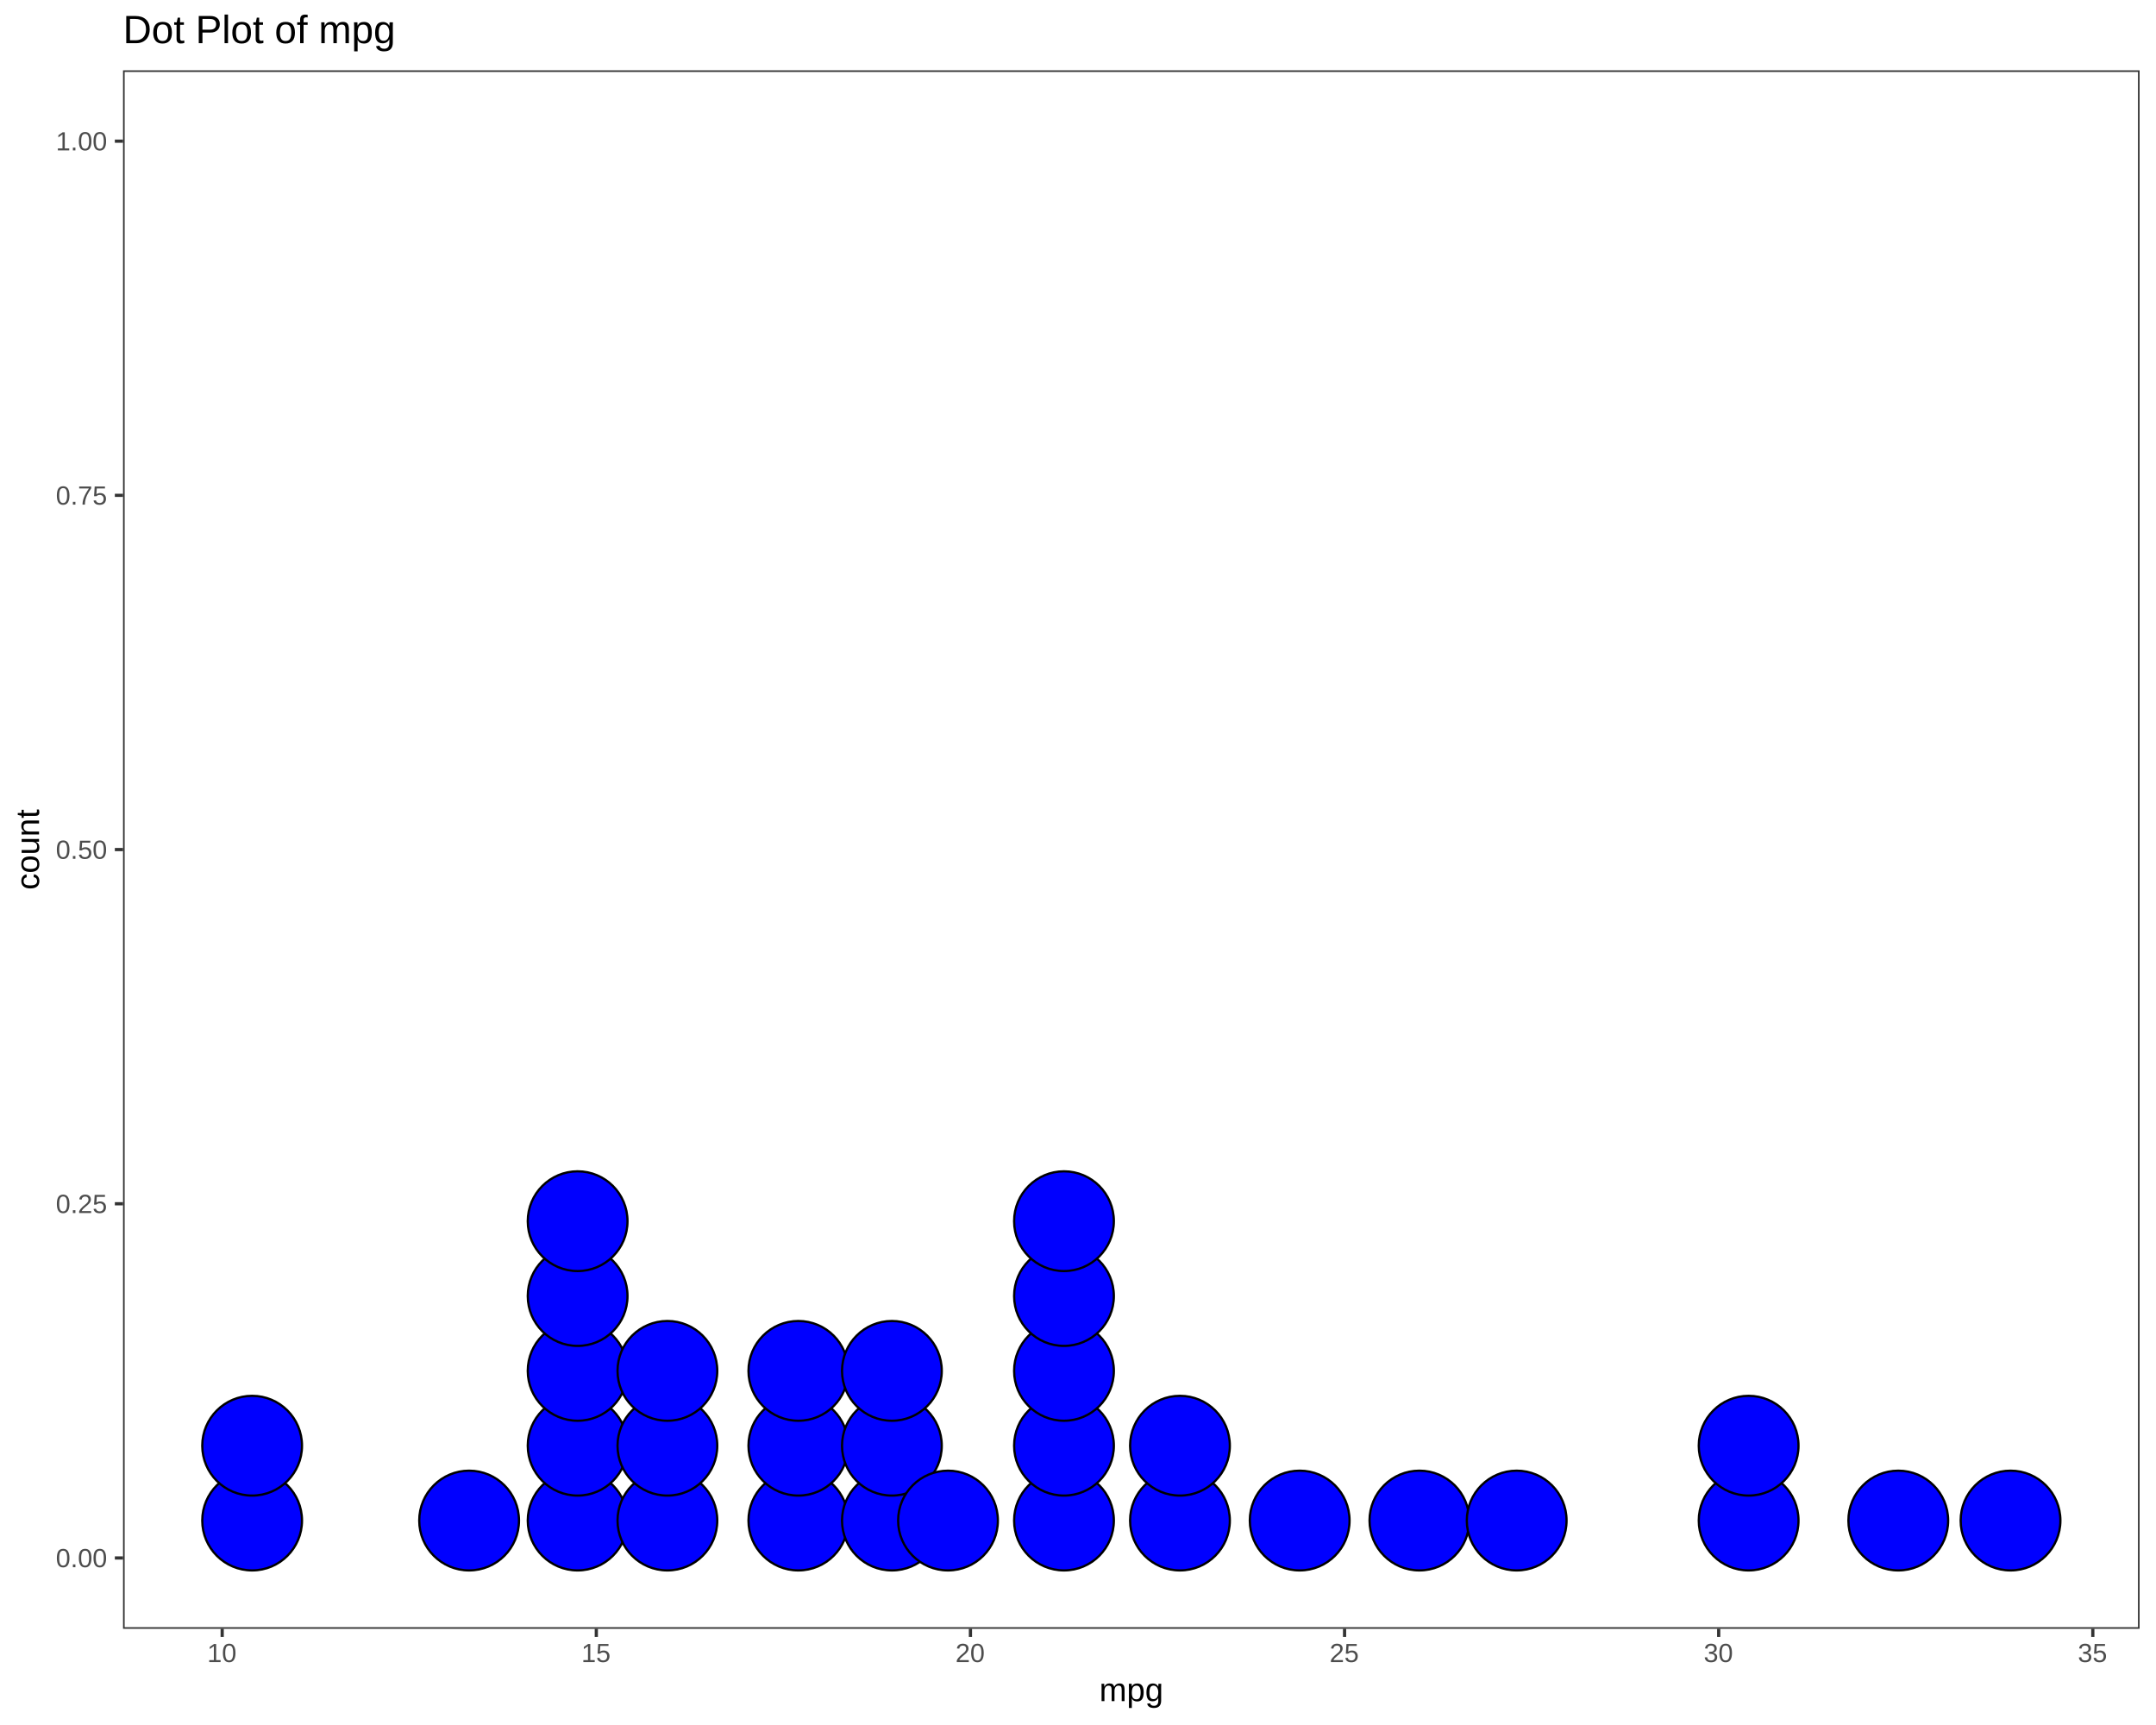
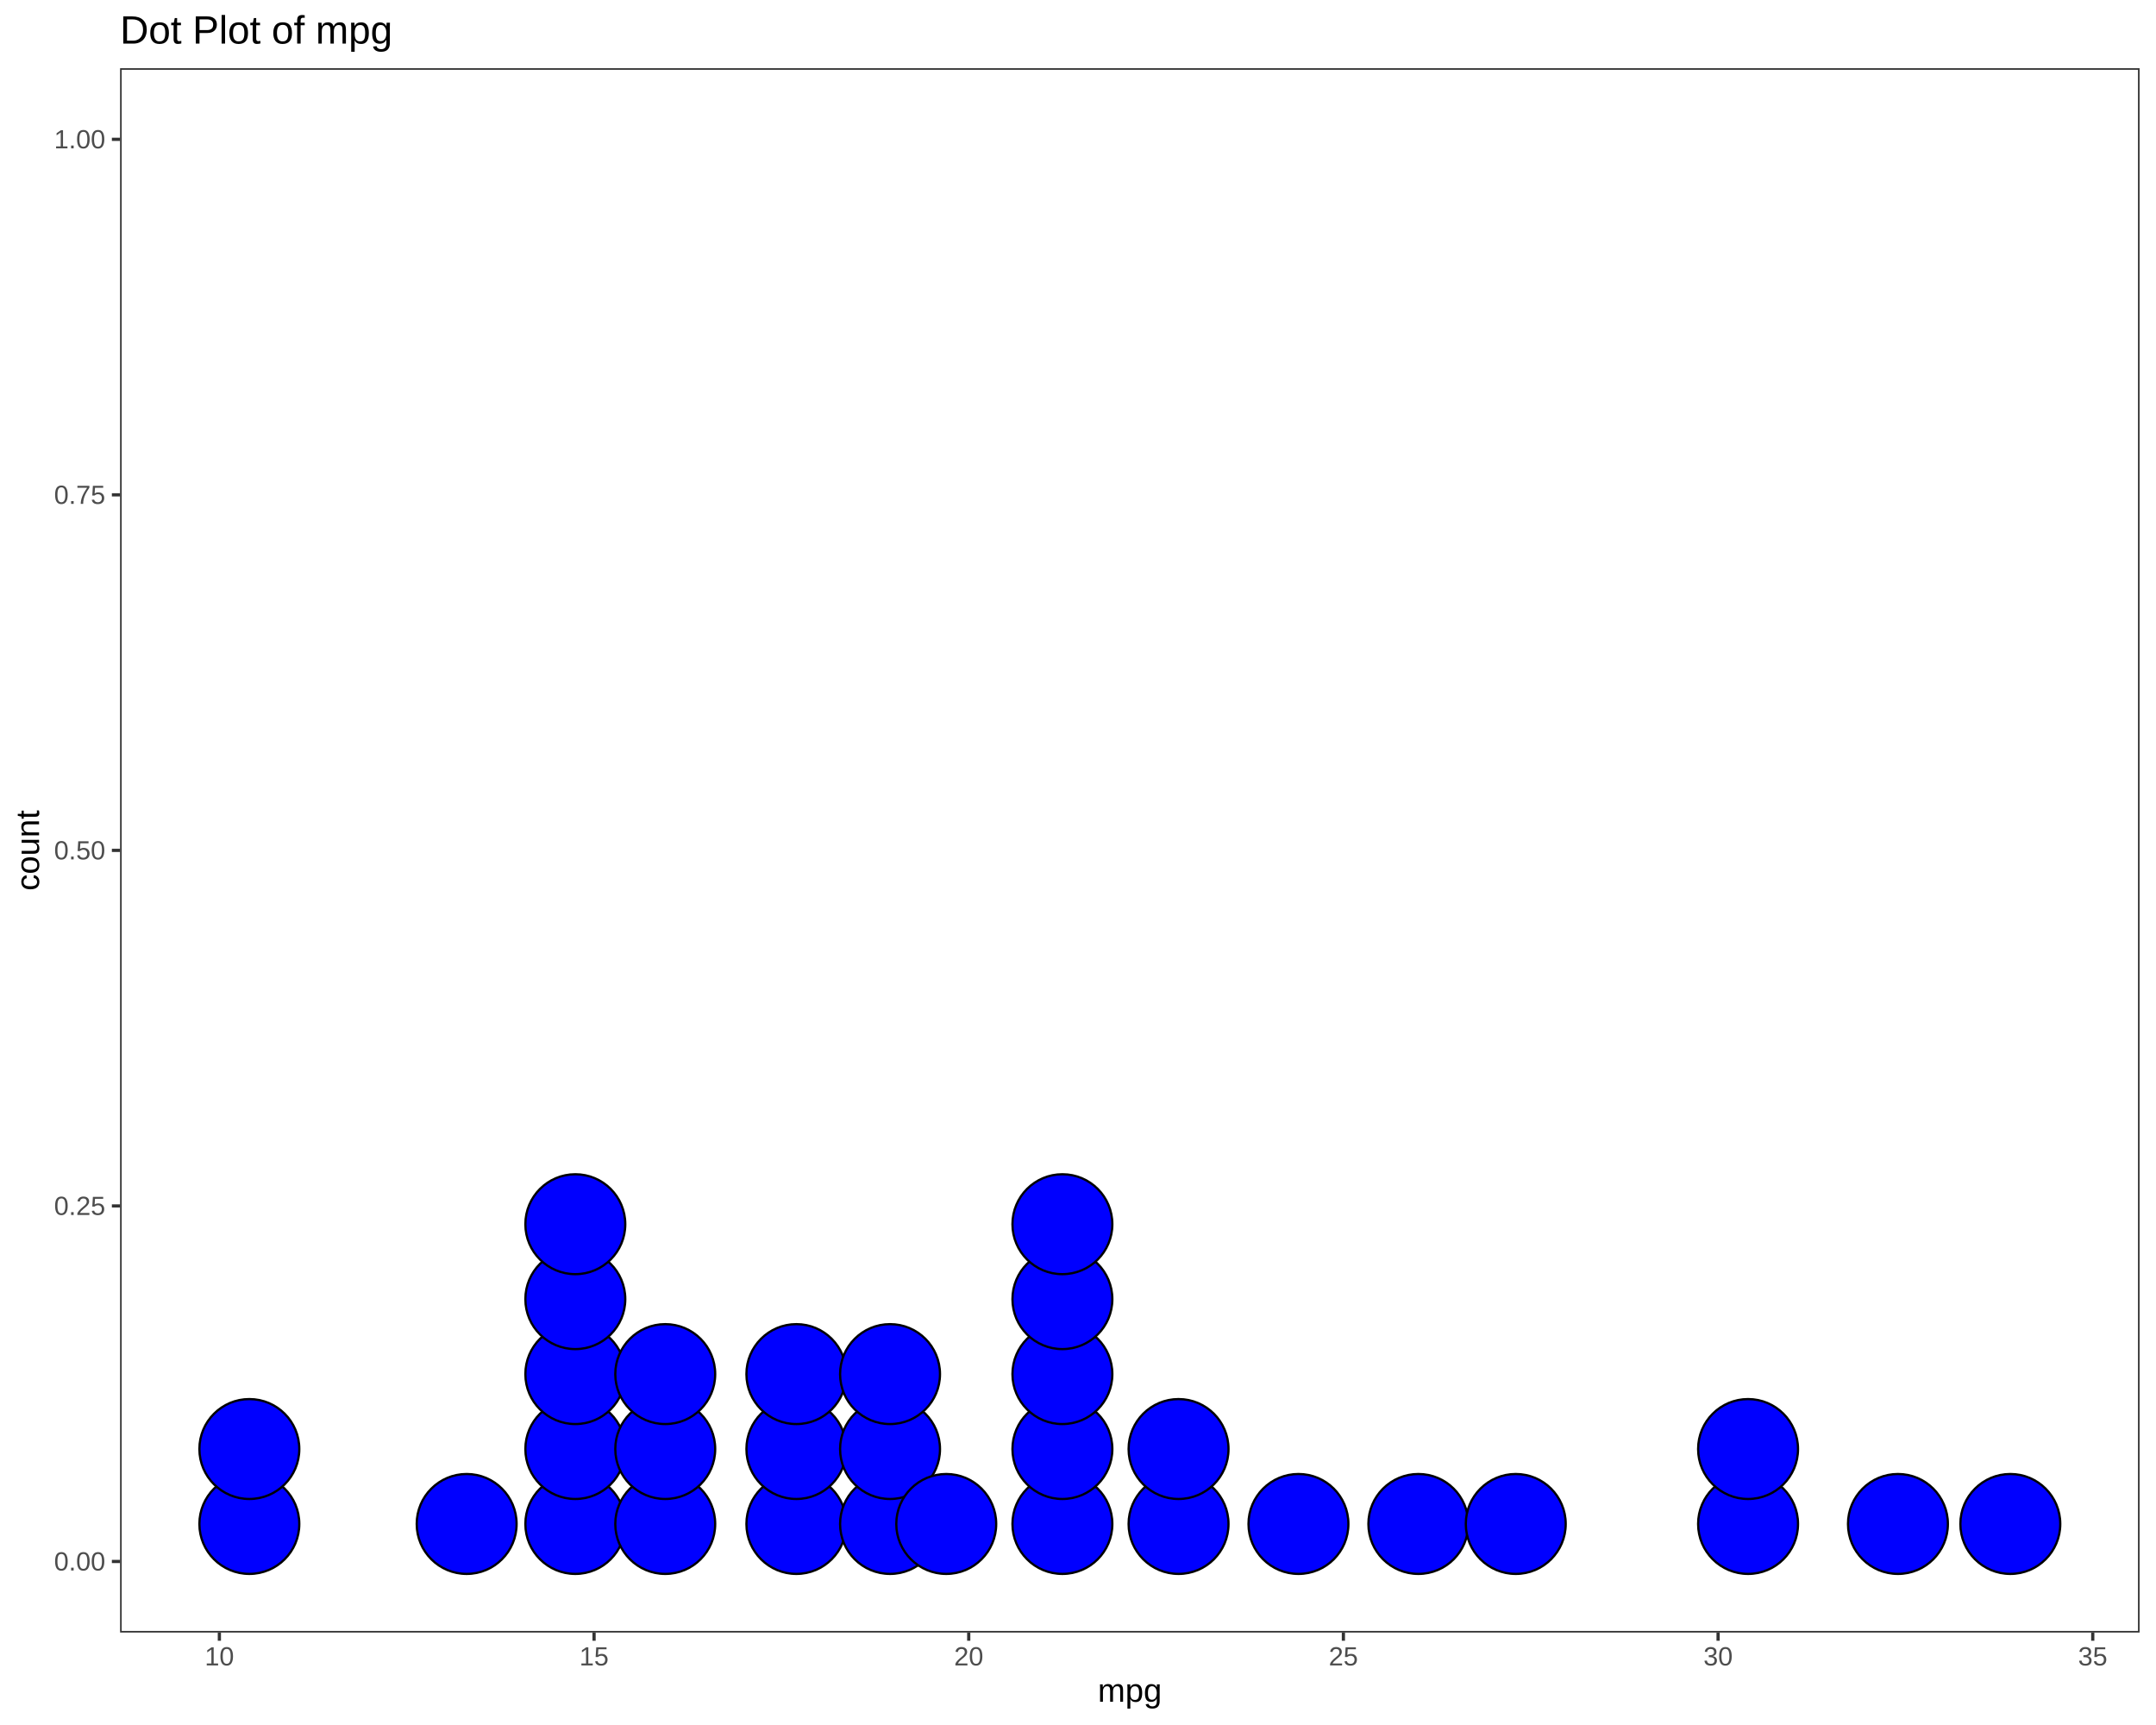
<svg xmlns="http://www.w3.org/2000/svg" viewBox="0 0 720.00 576.00">
  <defs>
    <style type="text/css">
-     line, polyline, path, rect, circle {
+     line, polyline, polygon, path, rect, circle {
      fill: none;
      stroke: #000000;
      stroke-linecap: round;
      stroke-linejoin: round;
      stroke-miterlimit: 10.00;
    }
  </style>
  </defs>
  <rect width="100%" height="100%" style="stroke: none; fill: #FFFFFF;" />
  <rect x="0.00" y="0.00" width="720.00" height="576.00" style="stroke-width: 1.07; stroke: #FFFFFF; fill: #FFFFFF;" />
  <defs>
-     <clipPath id="cpNDEuMDk0NXw3MTQuNTIxfDU0My44NzV8MjMuNDc2Nw==">
-       <rect x="41.09" y="23.48" width="673.43" height="520.40" />
+     <clipPath id="cpNDAuMTB8NzE0LjUyfDU0NS4xM3wyMi43Nw==">
+       <rect x="40.10" y="22.77" width="674.42" height="522.36" />
    </clipPath>
  </defs>
-   <rect x="41.09" y="23.48" width="673.43" height="520.40" style="stroke-width: 1.07; stroke: none; fill: #FFFFFF;" clip-path="url(#cpNDEuMDk0NXw3MTQuNTIxfDU0My44NzV8MjMuNDc2Nw==)" />
-   <circle cx="84.20" cy="507.73" r="12.49pt" style="stroke-width: 0.75; fill: #0000FF;" clip-path="url(#cpNDEuMDk0NXw3MTQuNTIxfDU0My44NzV8MjMuNDc2Nw==)" />
-   <circle cx="84.20" cy="482.74" r="12.49pt" style="stroke-width: 0.75; fill: #0000FF;" clip-path="url(#cpNDEuMDk0NXw3MTQuNTIxfDU0My44NzV8MjMuNDc2Nw==)" />
-   <circle cx="156.66" cy="507.73" r="12.49pt" style="stroke-width: 0.75; fill: #0000FF;" clip-path="url(#cpNDEuMDk0NXw3MTQuNTIxfDU0My44NzV8MjMuNDc2Nw==)" />
-   <circle cx="192.90" cy="507.73" r="12.49pt" style="stroke-width: 0.75; fill: #0000FF;" clip-path="url(#cpNDEuMDk0NXw3MTQuNTIxfDU0My44NzV8MjMuNDc2Nw==)" />
-   <circle cx="192.90" cy="482.74" r="12.49pt" style="stroke-width: 0.75; fill: #0000FF;" clip-path="url(#cpNDEuMDk0NXw3MTQuNTIxfDU0My44NzV8MjMuNDc2Nw==)" />
-   <circle cx="192.90" cy="457.75" r="12.49pt" style="stroke-width: 0.75; fill: #0000FF;" clip-path="url(#cpNDEuMDk0NXw3MTQuNTIxfDU0My44NzV8MjMuNDc2Nw==)" />
-   <circle cx="192.90" cy="432.76" r="12.49pt" style="stroke-width: 0.75; fill: #0000FF;" clip-path="url(#cpNDEuMDk0NXw3MTQuNTIxfDU0My44NzV8MjMuNDc2Nw==)" />
-   <circle cx="192.90" cy="407.77" r="12.49pt" style="stroke-width: 0.75; fill: #0000FF;" clip-path="url(#cpNDEuMDk0NXw3MTQuNTIxfDU0My44NzV8MjMuNDc2Nw==)" />
-   <circle cx="222.88" cy="507.73" r="12.49pt" style="stroke-width: 0.75; fill: #0000FF;" clip-path="url(#cpNDEuMDk0NXw3MTQuNTIxfDU0My44NzV8MjMuNDc2Nw==)" />
-   <circle cx="222.88" cy="482.74" r="12.49pt" style="stroke-width: 0.75; fill: #0000FF;" clip-path="url(#cpNDEuMDk0NXw3MTQuNTIxfDU0My44NzV8MjMuNDc2Nw==)" />
-   <circle cx="222.88" cy="457.75" r="12.49pt" style="stroke-width: 0.75; fill: #0000FF;" clip-path="url(#cpNDEuMDk0NXw3MTQuNTIxfDU0My44NzV8MjMuNDc2Nw==)" />
-   <circle cx="266.61" cy="507.73" r="12.49pt" style="stroke-width: 0.75; fill: #0000FF;" clip-path="url(#cpNDEuMDk0NXw3MTQuNTIxfDU0My44NzV8MjMuNDc2Nw==)" />
-   <circle cx="266.61" cy="482.74" r="12.49pt" style="stroke-width: 0.75; fill: #0000FF;" clip-path="url(#cpNDEuMDk0NXw3MTQuNTIxfDU0My44NzV8MjMuNDc2Nw==)" />
-   <circle cx="266.61" cy="457.75" r="12.49pt" style="stroke-width: 0.75; fill: #0000FF;" clip-path="url(#cpNDEuMDk0NXw3MTQuNTIxfDU0My44NzV8MjMuNDc2Nw==)" />
-   <circle cx="297.85" cy="507.73" r="12.49pt" style="stroke-width: 0.75; fill: #0000FF;" clip-path="url(#cpNDEuMDk0NXw3MTQuNTIxfDU0My44NzV8MjMuNDc2Nw==)" />
-   <circle cx="297.85" cy="482.74" r="12.49pt" style="stroke-width: 0.75; fill: #0000FF;" clip-path="url(#cpNDEuMDk0NXw3MTQuNTIxfDU0My44NzV8MjMuNDc2Nw==)" />
-   <circle cx="297.85" cy="457.75" r="12.49pt" style="stroke-width: 0.75; fill: #0000FF;" clip-path="url(#cpNDEuMDk0NXw3MTQuNTIxfDU0My44NzV8MjMuNDc2Nw==)" />
-   <circle cx="316.59" cy="507.73" r="12.49pt" style="stroke-width: 0.75; fill: #0000FF;" clip-path="url(#cpNDEuMDk0NXw3MTQuNTIxfDU0My44NzV8MjMuNDc2Nw==)" />
-   <circle cx="355.32" cy="507.73" r="12.49pt" style="stroke-width: 0.75; fill: #0000FF;" clip-path="url(#cpNDEuMDk0NXw3MTQuNTIxfDU0My44NzV8MjMuNDc2Nw==)" />
-   <circle cx="355.32" cy="482.74" r="12.49pt" style="stroke-width: 0.75; fill: #0000FF;" clip-path="url(#cpNDEuMDk0NXw3MTQuNTIxfDU0My44NzV8MjMuNDc2Nw==)" />
-   <circle cx="355.32" cy="457.75" r="12.49pt" style="stroke-width: 0.75; fill: #0000FF;" clip-path="url(#cpNDEuMDk0NXw3MTQuNTIxfDU0My44NzV8MjMuNDc2Nw==)" />
-   <circle cx="355.32" cy="432.76" r="12.49pt" style="stroke-width: 0.75; fill: #0000FF;" clip-path="url(#cpNDEuMDk0NXw3MTQuNTIxfDU0My44NzV8MjMuNDc2Nw==)" />
-   <circle cx="355.32" cy="407.77" r="12.49pt" style="stroke-width: 0.75; fill: #0000FF;" clip-path="url(#cpNDEuMDk0NXw3MTQuNTIxfDU0My44NzV8MjMuNDc2Nw==)" />
-   <circle cx="394.05" cy="507.73" r="12.49pt" style="stroke-width: 0.75; fill: #0000FF;" clip-path="url(#cpNDEuMDk0NXw3MTQuNTIxfDU0My44NzV8MjMuNDc2Nw==)" />
-   <circle cx="394.05" cy="482.74" r="12.49pt" style="stroke-width: 0.75; fill: #0000FF;" clip-path="url(#cpNDEuMDk0NXw3MTQuNTIxfDU0My44NzV8MjMuNDc2Nw==)" />
-   <circle cx="434.03" cy="507.73" r="12.49pt" style="stroke-width: 0.75; fill: #0000FF;" clip-path="url(#cpNDEuMDk0NXw3MTQuNTIxfDU0My44NzV8MjMuNDc2Nw==)" />
-   <circle cx="474.01" cy="507.73" r="12.49pt" style="stroke-width: 0.75; fill: #0000FF;" clip-path="url(#cpNDEuMDk0NXw3MTQuNTIxfDU0My44NzV8MjMuNDc2Nw==)" />
-   <circle cx="506.50" cy="507.73" r="12.49pt" style="stroke-width: 0.75; fill: #0000FF;" clip-path="url(#cpNDEuMDk0NXw3MTQuNTIxfDU0My44NzV8MjMuNDc2Nw==)" />
-   <circle cx="583.96" cy="507.73" r="12.49pt" style="stroke-width: 0.75; fill: #0000FF;" clip-path="url(#cpNDEuMDk0NXw3MTQuNTIxfDU0My44NzV8MjMuNDc2Nw==)" />
-   <circle cx="583.96" cy="482.74" r="12.49pt" style="stroke-width: 0.75; fill: #0000FF;" clip-path="url(#cpNDEuMDk0NXw3MTQuNTIxfDU0My44NzV8MjMuNDc2Nw==)" />
-   <circle cx="633.93" cy="507.73" r="12.49pt" style="stroke-width: 0.75; fill: #0000FF;" clip-path="url(#cpNDEuMDk0NXw3MTQuNTIxfDU0My44NzV8MjMuNDc2Nw==)" />
-   <circle cx="671.42" cy="507.73" r="12.49pt" style="stroke-width: 0.75; fill: #0000FF;" clip-path="url(#cpNDEuMDk0NXw3MTQuNTIxfDU0My44NzV8MjMuNDc2Nw==)" />
-   <rect x="41.09" y="23.48" width="673.43" height="520.40" style="stroke-width: 1.07; stroke: #333333;" clip-path="url(#cpNDEuMDk0NXw3MTQuNTIxfDU0My44NzV8MjMuNDc2Nw==)" />
+   <rect x="40.10" y="22.77" width="674.42" height="522.36" style="stroke-width: 1.07; stroke: none; fill: #FFFFFF;" clip-path="url(#cpNDAuMTB8NzE0LjUyfDU0NS4xM3wyMi43Nw==)" />
+   <circle cx="83.27" cy="508.87" r="12.51pt" style="stroke-width: 0.75; fill: #0000FF;" clip-path="url(#cpNDAuMTB8NzE0LjUyfDU0NS4xM3wyMi43Nw==)" />
+   <circle cx="83.27" cy="483.85" r="12.51pt" style="stroke-width: 0.75; fill: #0000FF;" clip-path="url(#cpNDAuMTB8NzE0LjUyfDU0NS4xM3wyMi43Nw==)" />
+   <circle cx="155.84" cy="508.87" r="12.51pt" style="stroke-width: 0.75; fill: #0000FF;" clip-path="url(#cpNDAuMTB8NzE0LjUyfDU0NS4xM3wyMi43Nw==)" />
+   <circle cx="192.13" cy="508.87" r="12.51pt" style="stroke-width: 0.75; fill: #0000FF;" clip-path="url(#cpNDAuMTB8NzE0LjUyfDU0NS4xM3wyMi43Nw==)" />
+   <circle cx="192.13" cy="483.85" r="12.51pt" style="stroke-width: 0.75; fill: #0000FF;" clip-path="url(#cpNDAuMTB8NzE0LjUyfDU0NS4xM3wyMi43Nw==)" />
+   <circle cx="192.13" cy="458.83" r="12.51pt" style="stroke-width: 0.75; fill: #0000FF;" clip-path="url(#cpNDAuMTB8NzE0LjUyfDU0NS4xM3wyMi43Nw==)" />
+   <circle cx="192.13" cy="433.80" r="12.51pt" style="stroke-width: 0.75; fill: #0000FF;" clip-path="url(#cpNDAuMTB8NzE0LjUyfDU0NS4xM3wyMi43Nw==)" />
+   <circle cx="192.13" cy="408.78" r="12.51pt" style="stroke-width: 0.75; fill: #0000FF;" clip-path="url(#cpNDAuMTB8NzE0LjUyfDU0NS4xM3wyMi43Nw==)" />
+   <circle cx="222.16" cy="508.87" r="12.51pt" style="stroke-width: 0.75; fill: #0000FF;" clip-path="url(#cpNDAuMTB8NzE0LjUyfDU0NS4xM3wyMi43Nw==)" />
+   <circle cx="222.16" cy="483.85" r="12.51pt" style="stroke-width: 0.75; fill: #0000FF;" clip-path="url(#cpNDAuMTB8NzE0LjUyfDU0NS4xM3wyMi43Nw==)" />
+   <circle cx="222.16" cy="458.83" r="12.51pt" style="stroke-width: 0.75; fill: #0000FF;" clip-path="url(#cpNDAuMTB8NzE0LjUyfDU0NS4xM3wyMi43Nw==)" />
+   <circle cx="265.95" cy="508.87" r="12.51pt" style="stroke-width: 0.75; fill: #0000FF;" clip-path="url(#cpNDAuMTB8NzE0LjUyfDU0NS4xM3wyMi43Nw==)" />
+   <circle cx="265.95" cy="483.85" r="12.51pt" style="stroke-width: 0.75; fill: #0000FF;" clip-path="url(#cpNDAuMTB8NzE0LjUyfDU0NS4xM3wyMi43Nw==)" />
+   <circle cx="265.95" cy="458.83" r="12.51pt" style="stroke-width: 0.75; fill: #0000FF;" clip-path="url(#cpNDAuMTB8NzE0LjUyfDU0NS4xM3wyMi43Nw==)" />
+   <circle cx="297.23" cy="508.87" r="12.51pt" style="stroke-width: 0.75; fill: #0000FF;" clip-path="url(#cpNDAuMTB8NzE0LjUyfDU0NS4xM3wyMi43Nw==)" />
+   <circle cx="297.23" cy="483.85" r="12.51pt" style="stroke-width: 0.75; fill: #0000FF;" clip-path="url(#cpNDAuMTB8NzE0LjUyfDU0NS4xM3wyMi43Nw==)" />
+   <circle cx="297.23" cy="458.83" r="12.51pt" style="stroke-width: 0.75; fill: #0000FF;" clip-path="url(#cpNDAuMTB8NzE0LjUyfDU0NS4xM3wyMi43Nw==)" />
+   <circle cx="316.00" cy="508.87" r="12.51pt" style="stroke-width: 0.75; fill: #0000FF;" clip-path="url(#cpNDAuMTB8NzE0LjUyfDU0NS4xM3wyMi43Nw==)" />
+   <circle cx="354.79" cy="508.87" r="12.51pt" style="stroke-width: 0.75; fill: #0000FF;" clip-path="url(#cpNDAuMTB8NzE0LjUyfDU0NS4xM3wyMi43Nw==)" />
+   <circle cx="354.79" cy="483.85" r="12.51pt" style="stroke-width: 0.75; fill: #0000FF;" clip-path="url(#cpNDAuMTB8NzE0LjUyfDU0NS4xM3wyMi43Nw==)" />
+   <circle cx="354.79" cy="458.83" r="12.51pt" style="stroke-width: 0.75; fill: #0000FF;" clip-path="url(#cpNDAuMTB8NzE0LjUyfDU0NS4xM3wyMi43Nw==)" />
+   <circle cx="354.79" cy="433.80" r="12.51pt" style="stroke-width: 0.75; fill: #0000FF;" clip-path="url(#cpNDAuMTB8NzE0LjUyfDU0NS4xM3wyMi43Nw==)" />
+   <circle cx="354.79" cy="408.78" r="12.51pt" style="stroke-width: 0.75; fill: #0000FF;" clip-path="url(#cpNDAuMTB8NzE0LjUyfDU0NS4xM3wyMi43Nw==)" />
+   <circle cx="393.58" cy="508.87" r="12.51pt" style="stroke-width: 0.75; fill: #0000FF;" clip-path="url(#cpNDAuMTB8NzE0LjUyfDU0NS4xM3wyMi43Nw==)" />
+   <circle cx="393.58" cy="483.85" r="12.51pt" style="stroke-width: 0.75; fill: #0000FF;" clip-path="url(#cpNDAuMTB8NzE0LjUyfDU0NS4xM3wyMi43Nw==)" />
+   <circle cx="433.62" cy="508.87" r="12.51pt" style="stroke-width: 0.75; fill: #0000FF;" clip-path="url(#cpNDAuMTB8NzE0LjUyfDU0NS4xM3wyMi43Nw==)" />
+   <circle cx="473.66" cy="508.87" r="12.51pt" style="stroke-width: 0.75; fill: #0000FF;" clip-path="url(#cpNDAuMTB8NzE0LjUyfDU0NS4xM3wyMi43Nw==)" />
+   <circle cx="506.19" cy="508.87" r="12.51pt" style="stroke-width: 0.75; fill: #0000FF;" clip-path="url(#cpNDAuMTB8NzE0LjUyfDU0NS4xM3wyMi43Nw==)" />
+   <circle cx="583.77" cy="508.87" r="12.51pt" style="stroke-width: 0.75; fill: #0000FF;" clip-path="url(#cpNDAuMTB8NzE0LjUyfDU0NS4xM3wyMi43Nw==)" />
+   <circle cx="583.77" cy="483.85" r="12.51pt" style="stroke-width: 0.75; fill: #0000FF;" clip-path="url(#cpNDAuMTB8NzE0LjUyfDU0NS4xM3wyMi43Nw==)" />
+   <circle cx="633.82" cy="508.87" r="12.51pt" style="stroke-width: 0.75; fill: #0000FF;" clip-path="url(#cpNDAuMTB8NzE0LjUyfDU0NS4xM3wyMi43Nw==)" />
+   <circle cx="671.35" cy="508.87" r="12.51pt" style="stroke-width: 0.75; fill: #0000FF;" clip-path="url(#cpNDAuMTB8NzE0LjUyfDU0NS4xM3wyMi43Nw==)" />
+   <rect x="40.10" y="22.77" width="674.42" height="522.36" style="stroke-width: 1.07; stroke: #333333;" clip-path="url(#cpNDAuMTB8NzE0LjUyfDU0NS4xM3wyMi43Nw==)" />
  <defs>
-     <clipPath id="cpMHw3MjB8NTc2fDA=">
+     <clipPath id="cpMC4wMHw3MjAuMDB8NTc2LjAwfDAuMDA=">
      <rect x="0.00" y="0.00" width="720.00" height="576.00" />
    </clipPath>
  </defs>
-   <g clip-path="url(#cpMHw3MjB8NTc2fDA=)">
-     <text x="18.65" y="523.31" style="font-size: 8.80px; fill: #4D4D4D; font-family: Liberation Sans;" textLength="17.52px" lengthAdjust="spacingAndGlyphs">0.00</text>
+   <g clip-path="url(#cpMC4wMHw3MjAuMDB8NTc2LjAwfDAuMDA=)">
+     <text x="18.06" y="524.41" style="font-size: 8.80px; fill: #4D4D4D; font-family: Liberation Sans;" textLength="17.11px" lengthAdjust="spacingAndGlyphs">0.00</text>
  </g>
-   <g clip-path="url(#cpMHw3MjB8NTc2fDA=)">
-     <text x="18.65" y="405.04" style="font-size: 8.80px; fill: #4D4D4D; font-family: Liberation Sans;" textLength="17.52px" lengthAdjust="spacingAndGlyphs">0.25</text>
+   <g clip-path="url(#cpMC4wMHw3MjAuMDB8NTc2LjAwfDAuMDA=)">
+     <text x="18.06" y="405.69" style="font-size: 8.80px; fill: #4D4D4D; font-family: Liberation Sans;" textLength="17.11px" lengthAdjust="spacingAndGlyphs">0.25</text>
  </g>
-   <g clip-path="url(#cpMHw3MjB8NTc2fDA=)">
-     <text x="18.65" y="286.77" style="font-size: 8.80px; fill: #4D4D4D; font-family: Liberation Sans;" textLength="17.52px" lengthAdjust="spacingAndGlyphs">0.50</text>
+   <g clip-path="url(#cpMC4wMHw3MjAuMDB8NTc2LjAwfDAuMDA=)">
+     <text x="18.06" y="286.97" style="font-size: 8.80px; fill: #4D4D4D; font-family: Liberation Sans;" textLength="17.11px" lengthAdjust="spacingAndGlyphs">0.50</text>
  </g>
-   <g clip-path="url(#cpMHw3MjB8NTc2fDA=)">
-     <text x="18.65" y="168.50" style="font-size: 8.80px; fill: #4D4D4D; font-family: Liberation Sans;" textLength="17.52px" lengthAdjust="spacingAndGlyphs">0.75</text>
+   <g clip-path="url(#cpMC4wMHw3MjAuMDB8NTc2LjAwfDAuMDA=)">
+     <text x="18.06" y="168.26" style="font-size: 8.80px; fill: #4D4D4D; font-family: Liberation Sans;" textLength="17.11px" lengthAdjust="spacingAndGlyphs">0.75</text>
  </g>
-   <g clip-path="url(#cpMHw3MjB8NTc2fDA=)">
-     <text x="18.65" y="50.22" style="font-size: 8.80px; fill: #4D4D4D; font-family: Liberation Sans;" textLength="17.52px" lengthAdjust="spacingAndGlyphs">1.00</text>
+   <g clip-path="url(#cpMC4wMHw3MjAuMDB8NTc2LjAwfDAuMDA=)">
+     <text x="18.06" y="49.54" style="font-size: 8.80px; fill: #4D4D4D; font-family: Liberation Sans;" textLength="17.11px" lengthAdjust="spacingAndGlyphs">1.00</text>
  </g>
-   <polyline points="38.35,520.22 41.09,520.22 " style="stroke-width: 1.07; stroke: #333333; stroke-linecap: butt;" clip-path="url(#cpMHw3MjB8NTc2fDA=)" />
-   <polyline points="38.35,401.95 41.09,401.95 " style="stroke-width: 1.07; stroke: #333333; stroke-linecap: butt;" clip-path="url(#cpMHw3MjB8NTc2fDA=)" />
-   <polyline points="38.35,283.68 41.09,283.68 " style="stroke-width: 1.07; stroke: #333333; stroke-linecap: butt;" clip-path="url(#cpMHw3MjB8NTc2fDA=)" />
-   <polyline points="38.35,165.40 41.09,165.40 " style="stroke-width: 1.07; stroke: #333333; stroke-linecap: butt;" clip-path="url(#cpMHw3MjB8NTc2fDA=)" />
-   <polyline points="38.35,47.13 41.09,47.13 " style="stroke-width: 1.07; stroke: #333333; stroke-linecap: butt;" clip-path="url(#cpMHw3MjB8NTc2fDA=)" />
-   <polyline points="74.20,546.61 74.20,543.88 " style="stroke-width: 1.07; stroke: #333333; stroke-linecap: butt;" clip-path="url(#cpMHw3MjB8NTc2fDA=)" />
-   <polyline points="199.14,546.61 199.14,543.88 " style="stroke-width: 1.07; stroke: #333333; stroke-linecap: butt;" clip-path="url(#cpMHw3MjB8NTc2fDA=)" />
-   <polyline points="324.08,546.61 324.08,543.88 " style="stroke-width: 1.07; stroke: #333333; stroke-linecap: butt;" clip-path="url(#cpMHw3MjB8NTc2fDA=)" />
-   <polyline points="449.02,546.61 449.02,543.88 " style="stroke-width: 1.07; stroke: #333333; stroke-linecap: butt;" clip-path="url(#cpMHw3MjB8NTc2fDA=)" />
-   <polyline points="573.96,546.61 573.96,543.88 " style="stroke-width: 1.07; stroke: #333333; stroke-linecap: butt;" clip-path="url(#cpMHw3MjB8NTc2fDA=)" />
-   <polyline points="698.90,546.61 698.90,543.88 " style="stroke-width: 1.07; stroke: #333333; stroke-linecap: butt;" clip-path="url(#cpMHw3MjB8NTc2fDA=)" />
-   <g clip-path="url(#cpMHw3MjB8NTc2fDA=)">
-     <text x="69.20" y="554.99" style="font-size: 8.80px; fill: #4D4D4D; font-family: Liberation Sans;" textLength="10.01px" lengthAdjust="spacingAndGlyphs">10</text>
+   <polyline points="37.36,521.39 40.10,521.39 " style="stroke-width: 1.07; stroke: #333333; stroke-linecap: butt;" clip-path="url(#cpMC4wMHw3MjAuMDB8NTc2LjAwfDAuMDA=)" />
+   <polyline points="37.36,402.67 40.10,402.67 " style="stroke-width: 1.07; stroke: #333333; stroke-linecap: butt;" clip-path="url(#cpMC4wMHw3MjAuMDB8NTc2LjAwfDAuMDA=)" />
+   <polyline points="37.36,283.95 40.10,283.95 " style="stroke-width: 1.07; stroke: #333333; stroke-linecap: butt;" clip-path="url(#cpMC4wMHw3MjAuMDB8NTc2LjAwfDAuMDA=)" />
+   <polyline points="37.36,165.23 40.10,165.23 " style="stroke-width: 1.07; stroke: #333333; stroke-linecap: butt;" clip-path="url(#cpMC4wMHw3MjAuMDB8NTc2LjAwfDAuMDA=)" />
+   <polyline points="37.36,46.52 40.10,46.52 " style="stroke-width: 1.07; stroke: #333333; stroke-linecap: butt;" clip-path="url(#cpMC4wMHw3MjAuMDB8NTc2LjAwfDAuMDA=)" />
+   <polyline points="73.26,547.87 73.26,545.13 " style="stroke-width: 1.07; stroke: #333333; stroke-linecap: butt;" clip-path="url(#cpMC4wMHw3MjAuMDB8NTc2LjAwfDAuMDA=)" />
+   <polyline points="198.39,547.87 198.39,545.13 " style="stroke-width: 1.07; stroke: #333333; stroke-linecap: butt;" clip-path="url(#cpMC4wMHw3MjAuMDB8NTc2LjAwfDAuMDA=)" />
+   <polyline points="323.51,547.87 323.51,545.13 " style="stroke-width: 1.07; stroke: #333333; stroke-linecap: butt;" clip-path="url(#cpMC4wMHw3MjAuMDB8NTc2LjAwfDAuMDA=)" />
+   <polyline points="448.63,547.87 448.63,545.13 " style="stroke-width: 1.07; stroke: #333333; stroke-linecap: butt;" clip-path="url(#cpMC4wMHw3MjAuMDB8NTc2LjAwfDAuMDA=)" />
+   <polyline points="573.76,547.87 573.76,545.13 " style="stroke-width: 1.07; stroke: #333333; stroke-linecap: butt;" clip-path="url(#cpMC4wMHw3MjAuMDB8NTc2LjAwfDAuMDA=)" />
+   <polyline points="698.88,547.87 698.88,545.13 " style="stroke-width: 1.07; stroke: #333333; stroke-linecap: butt;" clip-path="url(#cpMC4wMHw3MjAuMDB8NTc2LjAwfDAuMDA=)" />
+   <g clip-path="url(#cpMC4wMHw3MjAuMDB8NTc2LjAwfDAuMDA=)">
+     <text x="68.37" y="556.11" style="font-size: 8.80px; fill: #4D4D4D; font-family: Liberation Sans;" textLength="9.78px" lengthAdjust="spacingAndGlyphs">10</text>
  </g>
-   <g clip-path="url(#cpMHw3MjB8NTc2fDA=)">
-     <text x="194.14" y="554.99" style="font-size: 8.80px; fill: #4D4D4D; font-family: Liberation Sans;" textLength="10.01px" lengthAdjust="spacingAndGlyphs">15</text>
+   <g clip-path="url(#cpMC4wMHw3MjAuMDB8NTc2LjAwfDAuMDA=)">
+     <text x="193.49" y="556.11" style="font-size: 8.80px; fill: #4D4D4D; font-family: Liberation Sans;" textLength="9.78px" lengthAdjust="spacingAndGlyphs">15</text>
  </g>
-   <g clip-path="url(#cpMHw3MjB8NTc2fDA=)">
-     <text x="319.08" y="554.99" style="font-size: 8.80px; fill: #4D4D4D; font-family: Liberation Sans;" textLength="10.01px" lengthAdjust="spacingAndGlyphs">20</text>
+   <g clip-path="url(#cpMC4wMHw3MjAuMDB8NTc2LjAwfDAuMDA=)">
+     <text x="318.62" y="556.11" style="font-size: 8.80px; fill: #4D4D4D; font-family: Liberation Sans;" textLength="9.78px" lengthAdjust="spacingAndGlyphs">20</text>
  </g>
-   <g clip-path="url(#cpMHw3MjB8NTc2fDA=)">
-     <text x="444.02" y="554.99" style="font-size: 8.80px; fill: #4D4D4D; font-family: Liberation Sans;" textLength="10.01px" lengthAdjust="spacingAndGlyphs">25</text>
+   <g clip-path="url(#cpMC4wMHw3MjAuMDB8NTc2LjAwfDAuMDA=)">
+     <text x="443.74" y="556.11" style="font-size: 8.80px; fill: #4D4D4D; font-family: Liberation Sans;" textLength="9.78px" lengthAdjust="spacingAndGlyphs">25</text>
  </g>
-   <g clip-path="url(#cpMHw3MjB8NTc2fDA=)">
-     <text x="568.96" y="554.99" style="font-size: 8.80px; fill: #4D4D4D; font-family: Liberation Sans;" textLength="10.01px" lengthAdjust="spacingAndGlyphs">30</text>
+   <g clip-path="url(#cpMC4wMHw3MjAuMDB8NTc2LjAwfDAuMDA=)">
+     <text x="568.87" y="556.11" style="font-size: 8.80px; fill: #4D4D4D; font-family: Liberation Sans;" textLength="9.78px" lengthAdjust="spacingAndGlyphs">30</text>
  </g>
-   <g clip-path="url(#cpMHw3MjB8NTc2fDA=)">
-     <text x="693.90" y="554.99" style="font-size: 8.80px; fill: #4D4D4D; font-family: Liberation Sans;" textLength="10.01px" lengthAdjust="spacingAndGlyphs">35</text>
+   <g clip-path="url(#cpMC4wMHw3MjAuMDB8NTc2LjAwfDAuMDA=)">
+     <text x="693.99" y="556.11" style="font-size: 8.80px; fill: #4D4D4D; font-family: Liberation Sans;" textLength="9.78px" lengthAdjust="spacingAndGlyphs">35</text>
  </g>
-   <g clip-path="url(#cpMHw3MjB8NTc2fDA=)">
-     <text x="367.11" y="568.04" style="font-size: 11.00px; font-family: Liberation Sans;" textLength="21.40px" lengthAdjust="spacingAndGlyphs">mpg</text>
+   <g clip-path="url(#cpMC4wMHw3MjAuMDB8NTc2LjAwfDAuMDA=)">
+     <text x="366.61" y="568.24" style="font-size: 11.00px; font-family: Liberation Sans;" textLength="21.41px" lengthAdjust="spacingAndGlyphs">mpg</text>
  </g>
-   <g clip-path="url(#cpMHw3MjB8NTc2fDA=)">
-     <text transform="translate(13.04,297.13) rotate(-90)" style="font-size: 11.00px; font-family: Liberation Sans;" textLength="26.91px" lengthAdjust="spacingAndGlyphs">count</text>
+   <g clip-path="url(#cpMC4wMHw3MjAuMDB8NTc2LjAwfDAuMDA=)">
+     <text transform="translate(13.04,297.42) rotate(-90)" style="font-size: 11.00px; font-family: Liberation Sans;" textLength="26.94px" lengthAdjust="spacingAndGlyphs">count</text>
  </g>
-   <g clip-path="url(#cpMHw3MjB8NTc2fDA=)">
-     <text x="41.09" y="14.42" style="font-size: 13.20px; font-family: Liberation Sans;" textLength="89.60px" lengthAdjust="spacingAndGlyphs">Dot Plot of mpg</text>
+   <g clip-path="url(#cpMC4wMHw3MjAuMDB8NTc2LjAwfDAuMDA=)">
+     <text x="40.10" y="14.56" style="font-size: 13.20px; font-family: Liberation Sans;" textLength="90.83px" lengthAdjust="spacingAndGlyphs">Dot Plot of mpg</text>
  </g>
</svg>
